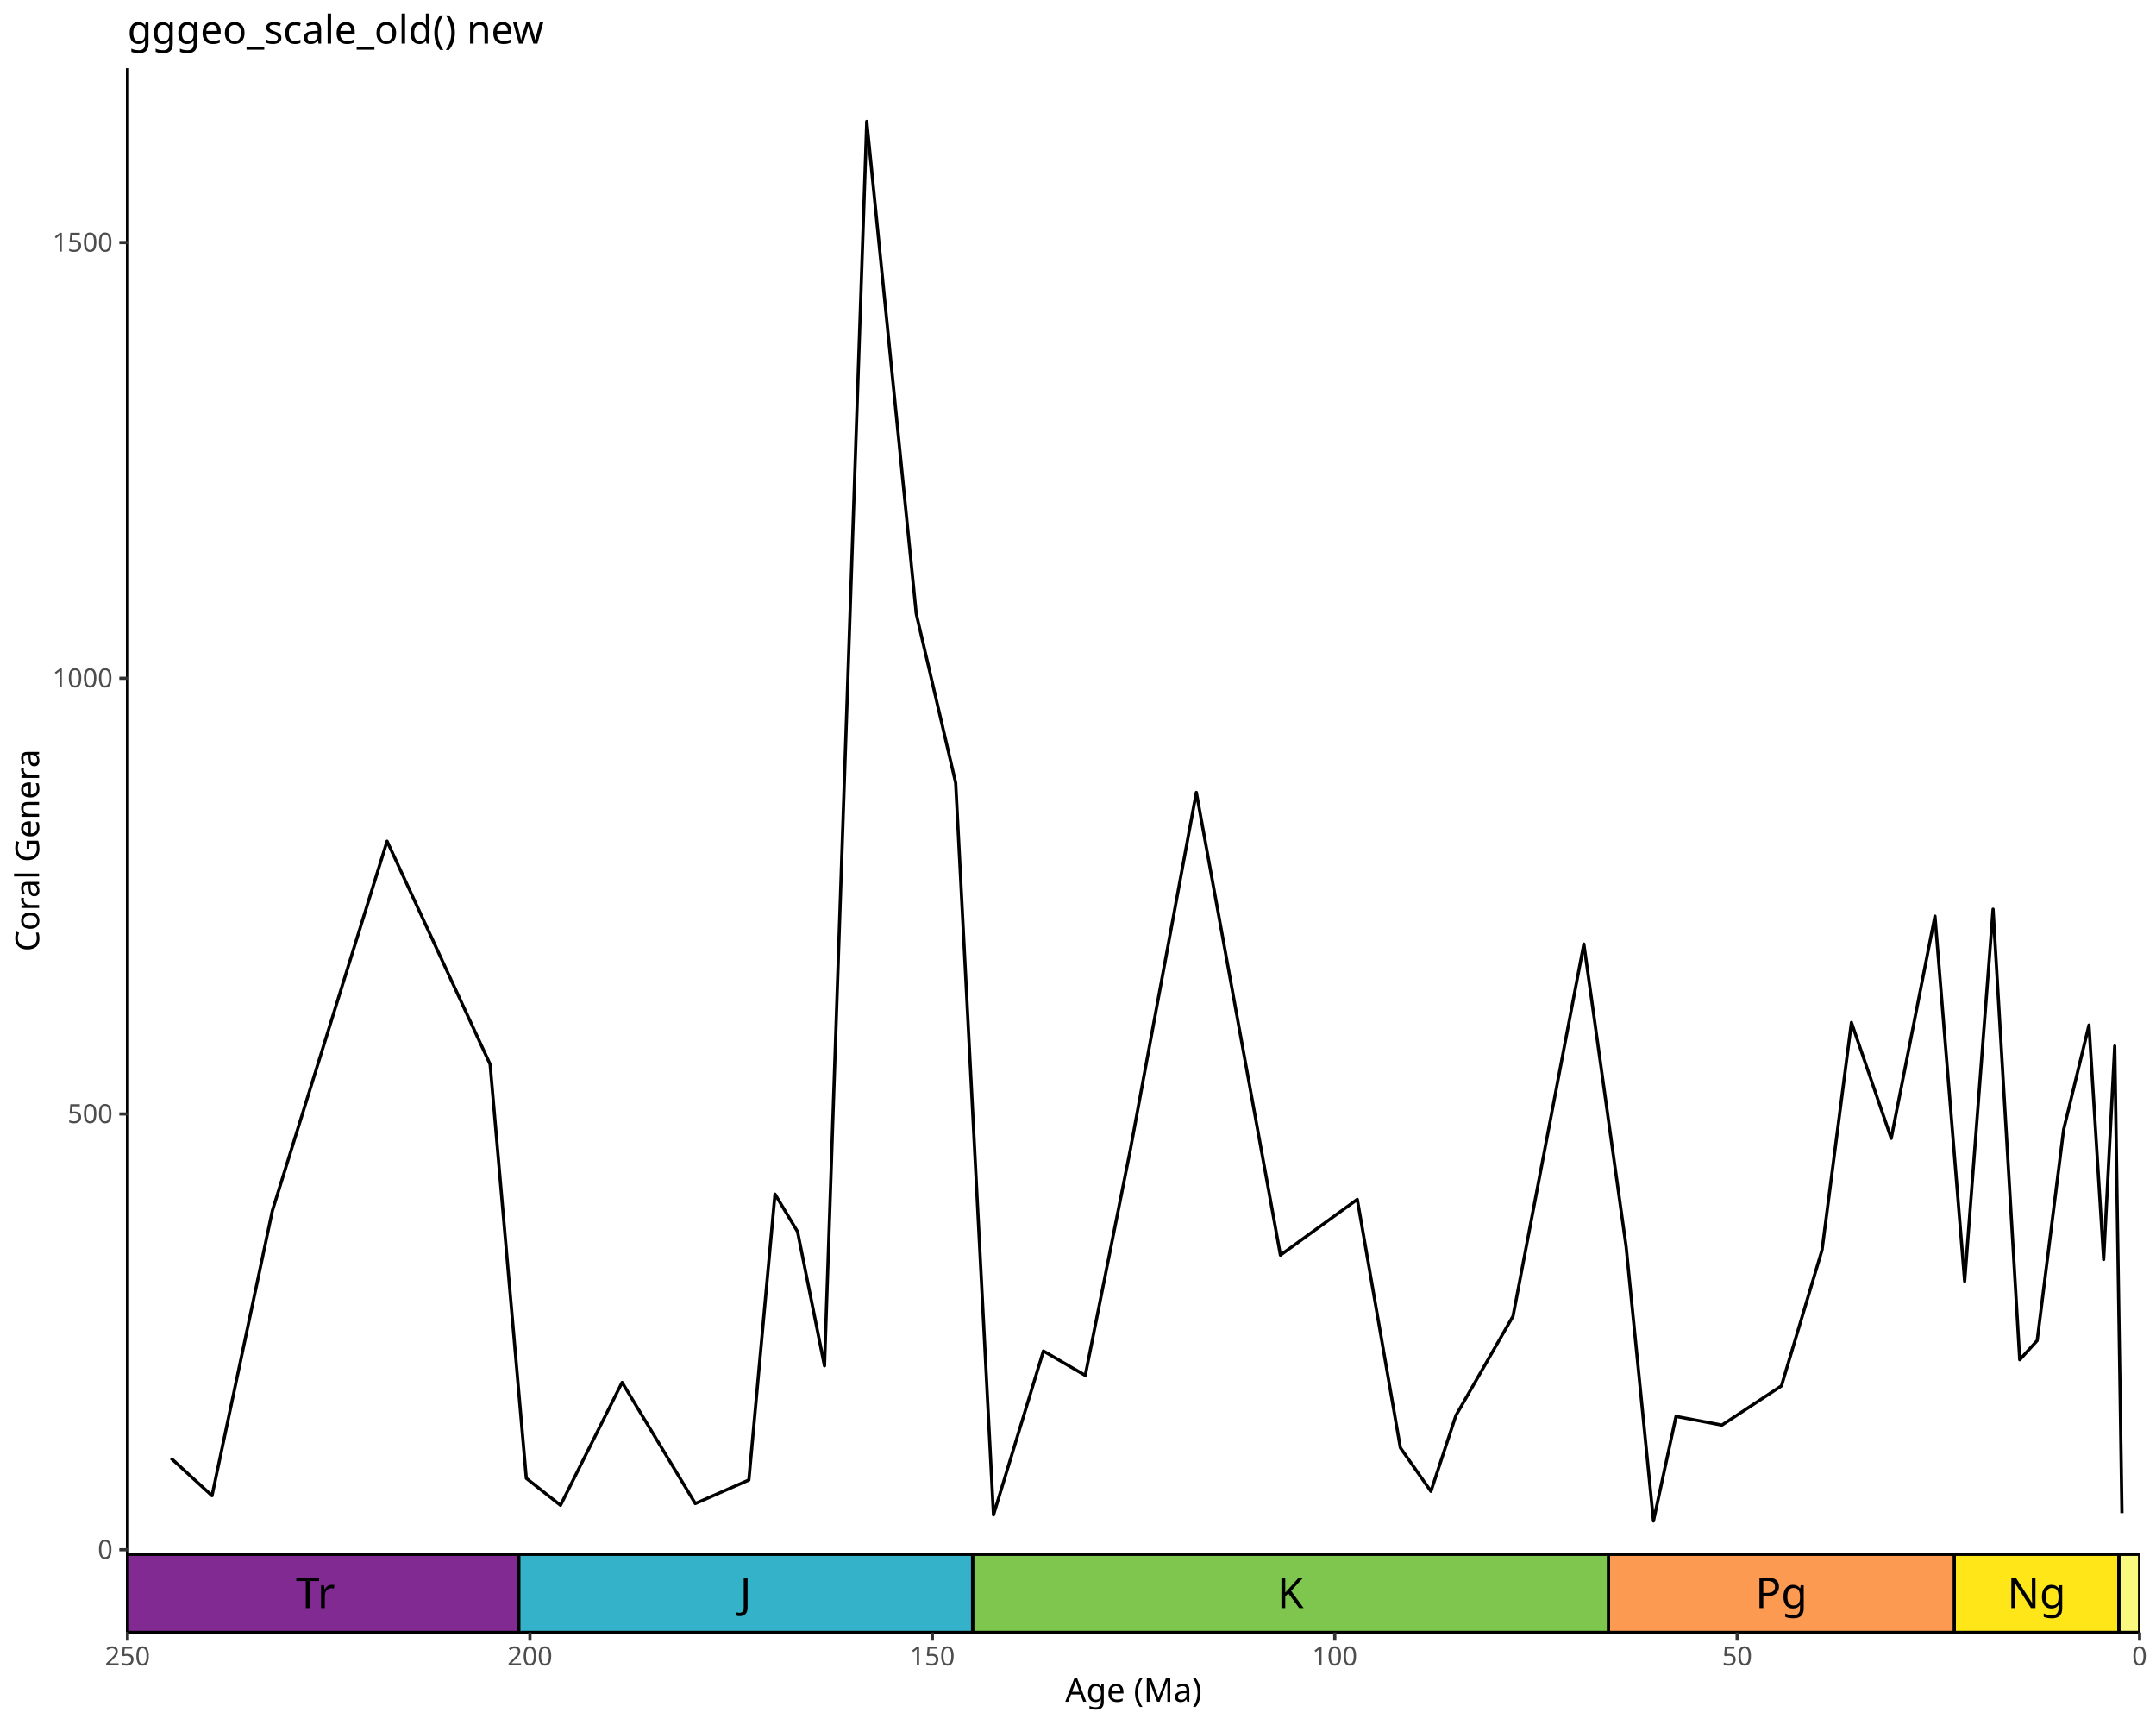
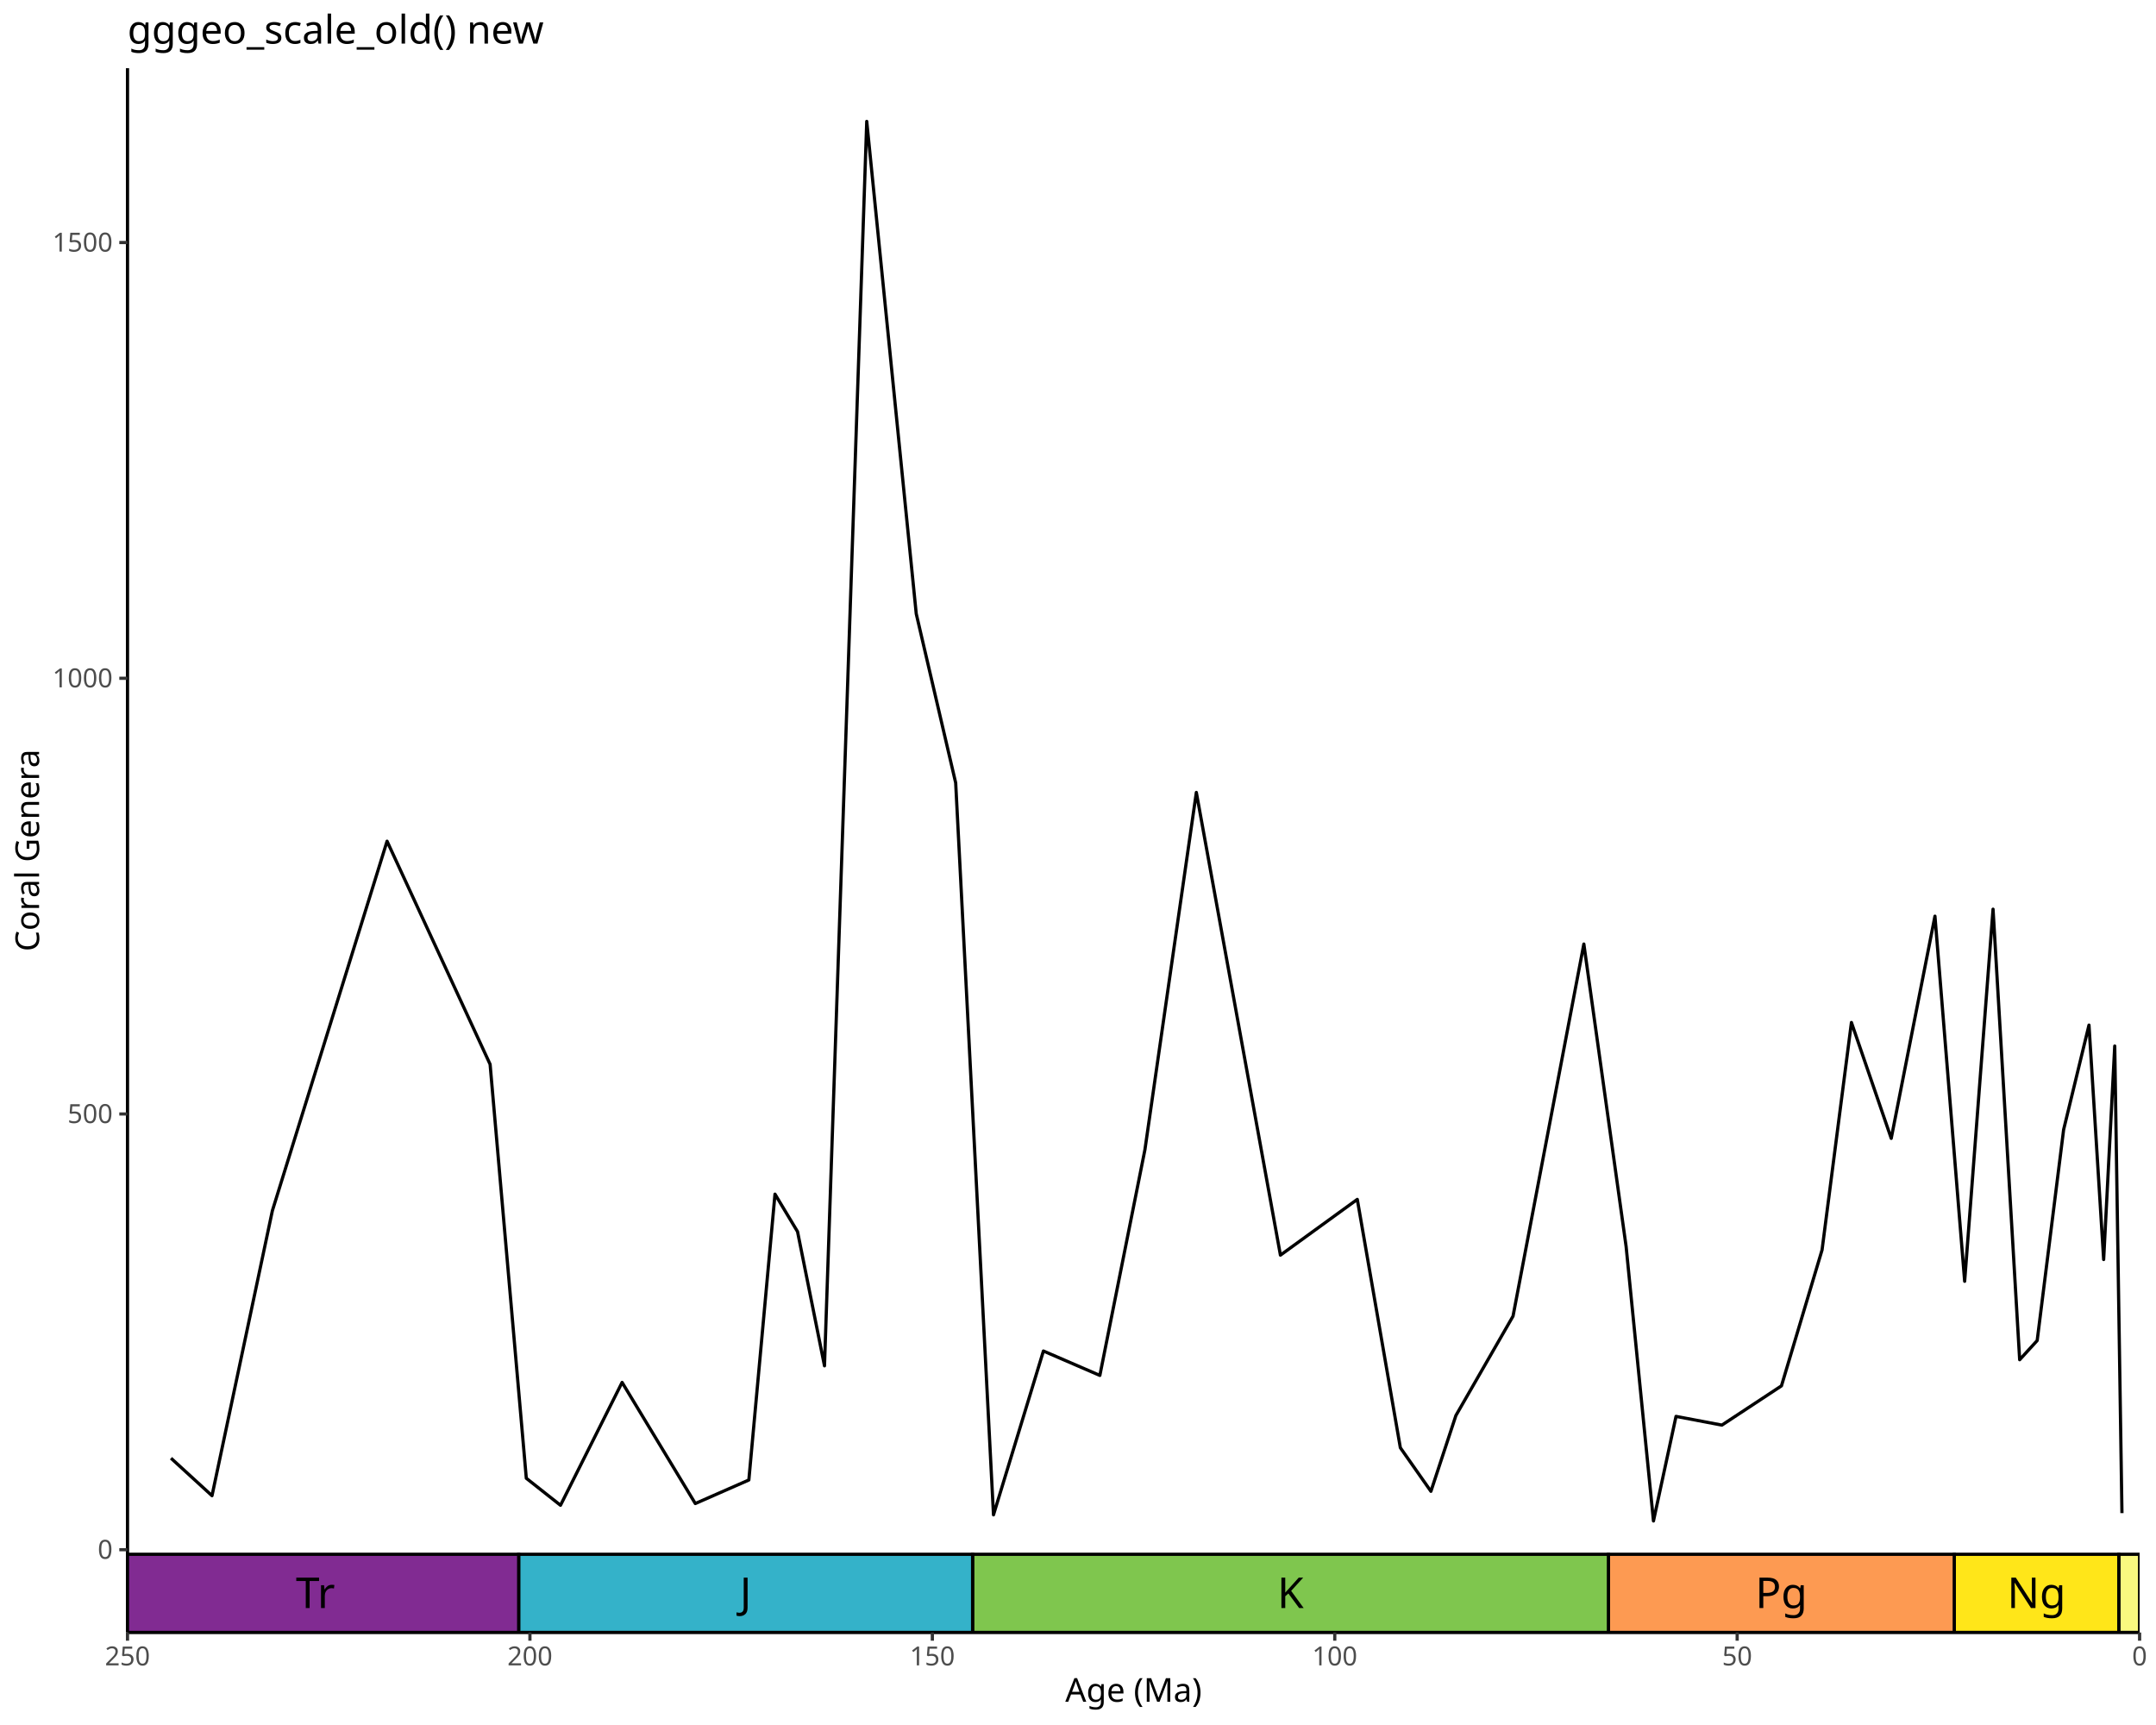
<svg xmlns="http://www.w3.org/2000/svg" class="svglite" data-engine-version="2.0" width="720.00pt" height="576.00pt" viewBox="0 0 720.00 576.00">
  <defs>
    <style type="text/css">
    .svglite line, .svglite polyline, .svglite polygon, .svglite path, .svglite rect, .svglite circle {
      fill: none;
      stroke: #000000;
      stroke-linecap: round;
      stroke-linejoin: round;
      stroke-miterlimit: 10.00;
    }
  </style>
  </defs>
  <rect width="100%" height="100%" style="stroke: none; fill: #FFFFFF;" />
  <defs>
    <clipPath id="cpMC4wMHw3MjAuMDB8MC4wMHw1NzYuMDA=">
      <rect x="0.00" y="0.00" width="720.00" height="576.00" />
    </clipPath>
  </defs>
  <g clip-path="url(#cpMC4wMHw3MjAuMDB8MC4wMHw1NzYuMDA=)">
    <rect x="0.00" y="0.00" width="720.00" height="576.00" style="stroke-width: 1.07; stroke: #FFFFFF; fill: #FFFFFF;" />
  </g>
  <defs>
    <clipPath id="cpNDIuNTh8NzE0LjUyfDIyLjc4fDU0NS4xMQ==">
      <rect x="42.58" y="22.78" width="671.94" height="522.33" />
    </clipPath>
  </defs>
  <g clip-path="url(#cpNDIuNTh8NzE0LjUyfDIyLjc4fDU0NS4xMQ==)">
    <rect x="42.58" y="22.78" width="671.94" height="522.33" style="stroke-width: 1.07; stroke: none; fill: #FFFFFF;" />
-     <polyline points="57.10,486.91 70.80,499.43 90.96,404.27 129.26,280.89 163.67,355.39 175.76,493.61 187.18,502.63 207.75,461.60 232.20,502.05 250.08,494.19 258.81,398.74 266.34,411.26 275.34,456.07 289.45,40.53 305.98,204.94 319.15,261.40 331.78,505.83 348.45,451.12 362.43,459.27 377.48,383.90 399.52,264.60 427.60,419.11 453.27,400.49 467.65,483.42 477.86,497.97 486.20,472.66 505.28,439.48 528.93,315.23 543.04,416.20 552.18,507.87 559.71,472.95 575.03,475.86 594.92,462.76 608.48,417.37 618.29,341.42 631.58,380.12 646.18,305.92 656.10,427.84 665.59,303.59 674.49,454.03 680.32,447.63 689.15,377.21 697.62,342.29 702.52,420.57 706.22,349.28 708.63,505.25 " style="stroke-width: 1.07; stroke-linecap: butt;" />
+     <polyline points="57.10,486.91 70.80,499.43 90.96,404.27 129.26,280.89 163.67,355.39 175.76,493.61 187.18,502.63 207.75,461.60 232.20,502.05 250.08,494.19 258.81,398.74 266.34,411.26 275.34,456.07 289.45,40.53 305.98,204.94 319.15,261.40 331.78,505.83 348.45,451.12 367.30,459.27 382.35,383.90 399.52,264.60 427.60,419.11 453.27,400.49 467.65,483.42 477.86,497.97 486.20,472.66 505.28,439.48 528.93,315.23 543.04,416.20 552.18,507.87 559.71,472.95 575.03,475.86 594.92,462.76 608.48,417.37 618.29,341.42 631.58,380.12 646.18,305.92 656.10,427.84 665.58,303.59 674.47,454.03 680.32,447.63 689.15,377.21 697.62,342.29 702.52,420.57 706.22,349.28 708.63,505.25 " style="stroke-width: 1.07; stroke-linecap: butt;" />
    <rect x="707.59" y="519.00" width="6.93" height="26.12" style="stroke-width: 1.07; stroke-linecap: butt; stroke-linejoin: miter; fill: #F9F97F;" />
    <rect x="652.62" y="519.00" width="54.96" height="26.12" style="stroke-width: 1.07; stroke-linecap: butt; stroke-linejoin: miter; fill: #FFE619;" />
    <rect x="537.13" y="519.00" width="115.49" height="26.12" style="stroke-width: 1.07; stroke-linecap: butt; stroke-linejoin: miter; fill: #FD9A52;" />
    <rect x="324.80" y="519.00" width="212.33" height="26.12" style="stroke-width: 1.07; stroke-linecap: butt; stroke-linejoin: miter; fill: #7FC64E;" />
    <rect x="173.21" y="519.00" width="151.59" height="26.12" style="stroke-width: 1.07; stroke-linecap: butt; stroke-linejoin: miter; fill: #34B2C9;" />
    <rect x="37.47" y="519.00" width="135.74" height="26.12" style="stroke-width: 1.07; stroke-linecap: butt; stroke-linejoin: miter; fill: #812B92;" />
    <rect x="-88.85" y="519.00" width="126.32" height="26.12" style="stroke-width: 1.07; stroke-linecap: butt; stroke-linejoin: miter; fill: #F04028;" />
    <rect x="-250.11" y="519.00" width="161.27" height="26.12" style="stroke-width: 1.07; stroke-linecap: butt; stroke-linejoin: miter; fill: #67A599;" />
    <rect x="-412.18" y="519.00" width="162.07" height="26.12" style="stroke-width: 1.07; stroke-linecap: butt; stroke-linejoin: miter; fill: #CB8C37;" />
    <rect x="-478.30" y="519.00" width="66.12" height="26.12" style="stroke-width: 1.07; stroke-linecap: butt; stroke-linejoin: miter; fill: #B3E1B6;" />
    <rect x="-590.11" y="519.00" width="111.81" height="26.12" style="stroke-width: 1.07; stroke-linecap: butt; stroke-linejoin: miter; fill: #009270;" />
    <rect x="-733.64" y="519.00" width="143.53" height="26.12" style="stroke-width: 1.07; stroke-linecap: butt; stroke-linejoin: miter; fill: #7FA056;" />
-     <rect x="-992.20" y="519.00" width="258.56" height="26.12" style="stroke-width: 1.07; stroke-linecap: butt; stroke-linejoin: miter; fill: #FFC3E1;" />
-     <rect x="-1220.66" y="519.00" width="228.46" height="26.12" style="stroke-width: 1.07; stroke-linecap: butt; stroke-linejoin: miter; fill: #FFAFD7;" />
-     <rect x="-1973.23" y="519.00" width="752.57" height="26.12" style="stroke-width: 1.07; stroke-linecap: butt; stroke-linejoin: miter; fill: #FFA5D2;" />
-     <rect x="-2510.78" y="519.00" width="537.55" height="26.12" style="stroke-width: 1.07; stroke-linecap: butt; stroke-linejoin: miter; fill: #FFA5D2;" />
-     <rect x="-3048.33" y="519.00" width="537.55" height="26.12" style="stroke-width: 1.07; stroke-linecap: butt; stroke-linejoin: miter; fill: #FF98CC;" />
+     <rect x="-992.20" y="519.00" width="258.56" height="26.12" style="stroke-width: 1.07; stroke-linecap: butt; stroke-linejoin: miter; fill: #FED96A;" />
+     <rect x="-1220.66" y="519.00" width="228.46" height="26.12" style="stroke-width: 1.07; stroke-linecap: butt; stroke-linejoin: miter; fill: #FECC5C;" />
+     <rect x="-1973.23" y="519.00" width="752.57" height="26.12" style="stroke-width: 1.07; stroke-linecap: butt; stroke-linejoin: miter; fill: #FEBF4E;" />
+     <rect x="-2510.78" y="519.00" width="537.55" height="26.12" style="stroke-width: 1.07; stroke-linecap: butt; stroke-linejoin: miter; fill: #FED99A;" />
+     <rect x="-3048.33" y="519.00" width="537.55" height="26.12" style="stroke-width: 1.07; stroke-linecap: butt; stroke-linejoin: miter; fill: #F3CC8A;" />
    <text x="680.10" y="536.95" text-anchor="middle" style="font-size: 14.23px; font-family: sans;" textLength="18.19px" lengthAdjust="spacingAndGlyphs">Ng</text>
    <text x="594.88" y="536.95" text-anchor="middle" style="font-size: 14.23px; font-family: sans;" textLength="17.40px" lengthAdjust="spacingAndGlyphs">Pg</text>
    <text x="430.96" y="536.95" text-anchor="middle" style="font-size: 14.23px; font-family: sans;" textLength="9.49px" lengthAdjust="spacingAndGlyphs">K</text>
    <text x="249.00" y="536.95" text-anchor="middle" style="font-size: 14.23px; font-family: sans;" textLength="7.12px" lengthAdjust="spacingAndGlyphs">J</text>
    <text x="105.34" y="536.95" text-anchor="middle" style="font-size: 14.23px; font-family: sans;" textLength="13.43px" lengthAdjust="spacingAndGlyphs">Tr</text>
    <text x="-25.69" y="536.95" text-anchor="middle" style="font-size: 14.23px; font-family: sans;" textLength="9.49px" lengthAdjust="spacingAndGlyphs">P</text>
    <text x="-169.48" y="536.95" text-anchor="middle" style="font-size: 14.23px; font-family: sans;" textLength="10.28px" lengthAdjust="spacingAndGlyphs">C</text>
    <text x="-331.15" y="536.95" text-anchor="middle" style="font-size: 14.23px; font-family: sans;" textLength="10.28px" lengthAdjust="spacingAndGlyphs">D</text>
    <text x="-445.24" y="536.95" text-anchor="middle" style="font-size: 14.23px; font-family: sans;" textLength="9.49px" lengthAdjust="spacingAndGlyphs">S</text>
    <text x="-534.21" y="536.95" text-anchor="middle" style="font-size: 14.23px; font-family: sans;" textLength="11.07px" lengthAdjust="spacingAndGlyphs">O</text>
    <text x="-661.88" y="536.95" text-anchor="middle" style="font-size: 14.23px; font-family: sans;" textLength="22.13px" lengthAdjust="spacingAndGlyphs">Cm</text>
    <text x="-862.92" y="536.95" text-anchor="middle" style="font-size: 14.23px; font-family: sans;" textLength="9.49px" lengthAdjust="spacingAndGlyphs">E</text>
    <text x="-1106.43" y="536.95" text-anchor="middle" style="font-size: 14.23px; font-family: sans;" textLength="15.01px" lengthAdjust="spacingAndGlyphs">Cr</text>
    <text x="-1596.95" y="536.95" text-anchor="middle" style="font-size: 14.23px; font-family: sans;" textLength="8.69px" lengthAdjust="spacingAndGlyphs">T</text>
    <text x="-2242.01" y="536.95" text-anchor="middle" style="font-size: 14.23px; font-family: sans;" textLength="13.44px" lengthAdjust="spacingAndGlyphs">St</text>
    <text x="-2779.56" y="536.95" text-anchor="middle" style="font-size: 14.23px; font-family: sans;" textLength="16.61px" lengthAdjust="spacingAndGlyphs">Ec</text>
  </g>
  <g clip-path="url(#cpMC4wMHw3MjAuMDB8MC4wMHw1NzYuMDA=)">
    <polyline points="42.58,545.11 42.58,22.78 " style="stroke-width: 1.07; stroke-linecap: butt;" />
    <text x="37.65" y="520.50" text-anchor="end" style="font-size: 8.80px; fill: #4D4D4D; font-family: sans;" textLength="4.89px" lengthAdjust="spacingAndGlyphs">0</text>
    <text x="37.65" y="375.00" text-anchor="end" style="font-size: 8.80px; fill: #4D4D4D; font-family: sans;" textLength="14.68px" lengthAdjust="spacingAndGlyphs">500</text>
    <text x="37.65" y="229.51" text-anchor="end" style="font-size: 8.80px; fill: #4D4D4D; font-family: sans;" textLength="19.58px" lengthAdjust="spacingAndGlyphs">1000</text>
    <text x="37.65" y="84.01" text-anchor="end" style="font-size: 8.80px; fill: #4D4D4D; font-family: sans;" textLength="19.58px" lengthAdjust="spacingAndGlyphs">1500</text>
    <polyline points="39.84,517.47 42.58,517.47 " style="stroke-width: 1.07; stroke: #333333; stroke-linecap: butt;" />
    <polyline points="39.84,371.97 42.58,371.97 " style="stroke-width: 1.07; stroke: #333333; stroke-linecap: butt;" />
    <polyline points="39.84,226.48 42.58,226.48 " style="stroke-width: 1.07; stroke: #333333; stroke-linecap: butt;" />
    <polyline points="39.84,80.98 42.58,80.98 " style="stroke-width: 1.07; stroke: #333333; stroke-linecap: butt;" />
    <polyline points="42.58,545.11 714.52,545.11 " style="stroke-width: 1.07; stroke-linecap: butt;" />
    <polyline points="714.52,547.85 714.52,545.11 " style="stroke-width: 1.07; stroke: #333333; stroke-linecap: butt;" />
    <polyline points="580.13,547.85 580.13,545.11 " style="stroke-width: 1.07; stroke: #333333; stroke-linecap: butt;" />
    <polyline points="445.75,547.85 445.75,545.11 " style="stroke-width: 1.07; stroke: #333333; stroke-linecap: butt;" />
    <polyline points="311.36,547.85 311.36,545.11 " style="stroke-width: 1.07; stroke: #333333; stroke-linecap: butt;" />
    <polyline points="176.97,547.85 176.97,545.11 " style="stroke-width: 1.07; stroke: #333333; stroke-linecap: butt;" />
    <polyline points="42.58,547.85 42.58,545.11 " style="stroke-width: 1.07; stroke: #333333; stroke-linecap: butt;" />
    <text x="714.52" y="556.10" text-anchor="middle" style="font-size: 8.80px; fill: #4D4D4D; font-family: sans;" textLength="4.89px" lengthAdjust="spacingAndGlyphs">0</text>
    <text x="580.13" y="556.10" text-anchor="middle" style="font-size: 8.80px; fill: #4D4D4D; font-family: sans;" textLength="9.79px" lengthAdjust="spacingAndGlyphs">50</text>
    <text x="445.75" y="556.10" text-anchor="middle" style="font-size: 8.80px; fill: #4D4D4D; font-family: sans;" textLength="14.68px" lengthAdjust="spacingAndGlyphs">100</text>
    <text x="311.36" y="556.10" text-anchor="middle" style="font-size: 8.80px; fill: #4D4D4D; font-family: sans;" textLength="14.68px" lengthAdjust="spacingAndGlyphs">150</text>
    <text x="176.97" y="556.10" text-anchor="middle" style="font-size: 8.80px; fill: #4D4D4D; font-family: sans;" textLength="14.68px" lengthAdjust="spacingAndGlyphs">200</text>
    <text x="42.58" y="556.10" text-anchor="middle" style="font-size: 8.80px; fill: #4D4D4D; font-family: sans;" textLength="14.68px" lengthAdjust="spacingAndGlyphs">250</text>
    <text x="378.55" y="568.24" text-anchor="middle" style="font-size: 11.00px; font-family: sans;" textLength="45.24px" lengthAdjust="spacingAndGlyphs">Age (Ma)</text>
    <text transform="translate(13.05,283.95) rotate(-90)" text-anchor="middle" style="font-size: 11.00px; font-family: sans;" textLength="66.04px" lengthAdjust="spacingAndGlyphs">Coral Genera</text>
    <text x="42.58" y="14.56" style="font-size: 13.20px; font-family: sans;" textLength="136.51px" lengthAdjust="spacingAndGlyphs">gggeo_scale_old() new</text>
  </g>
</svg>
